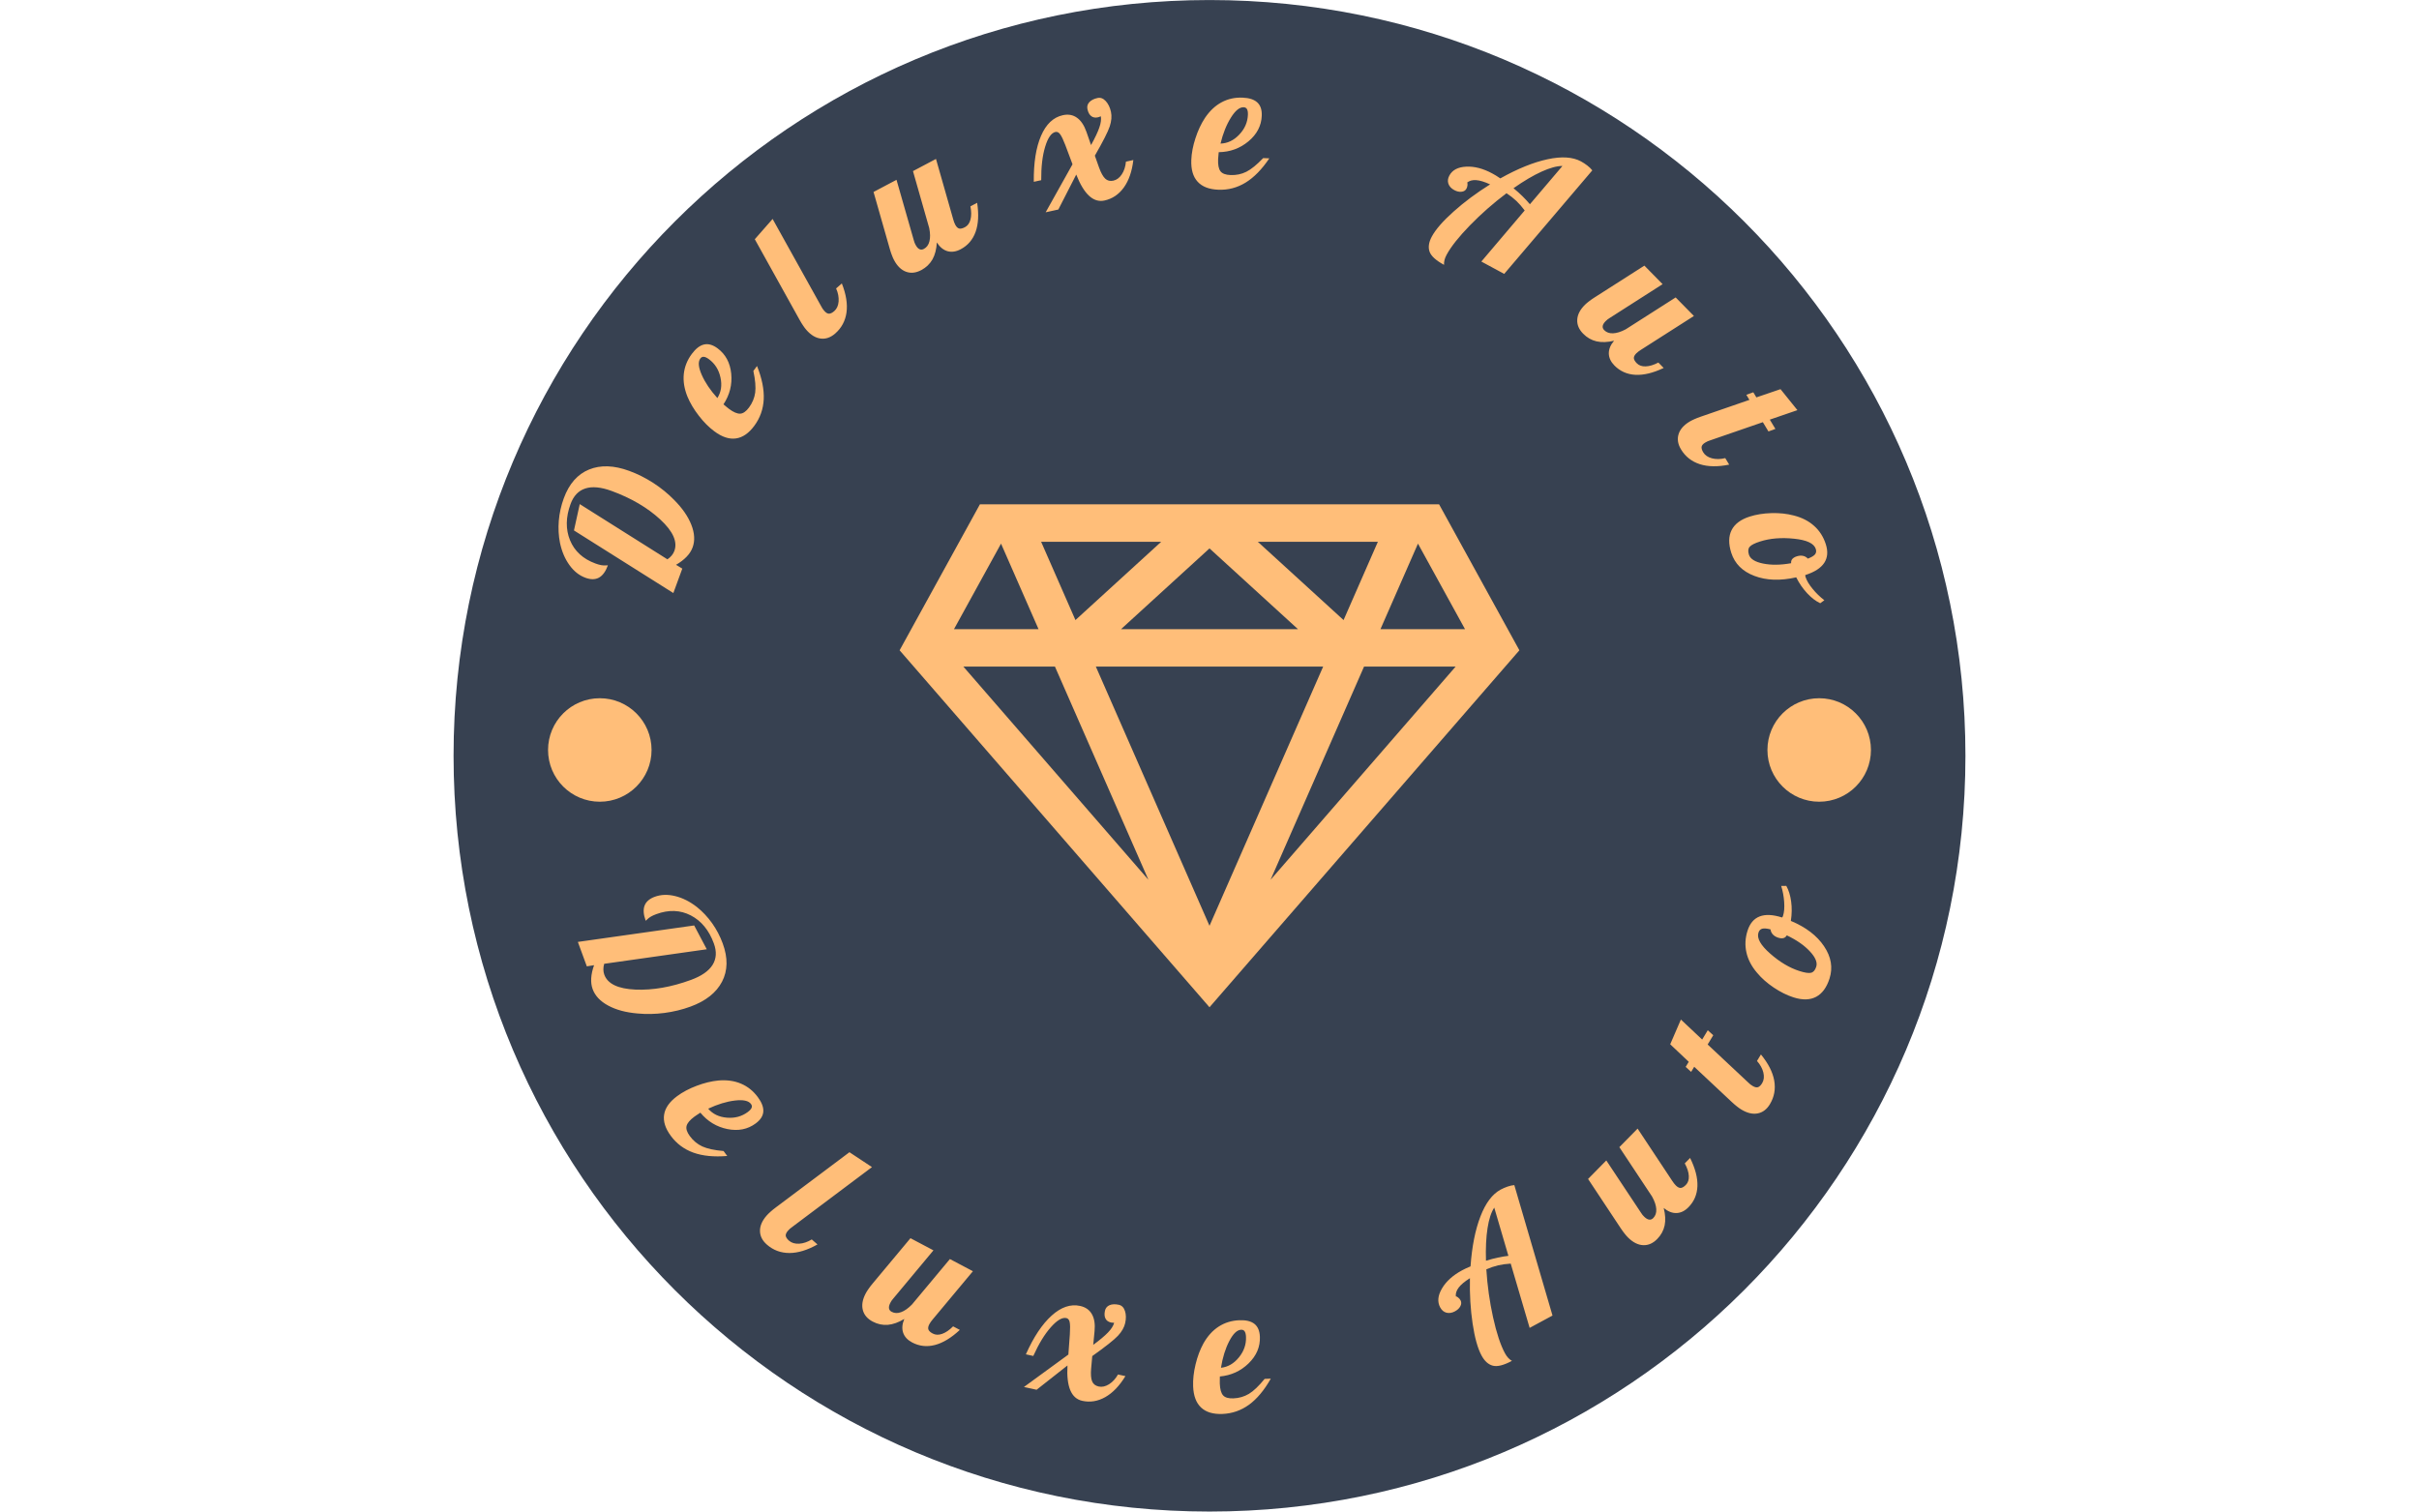
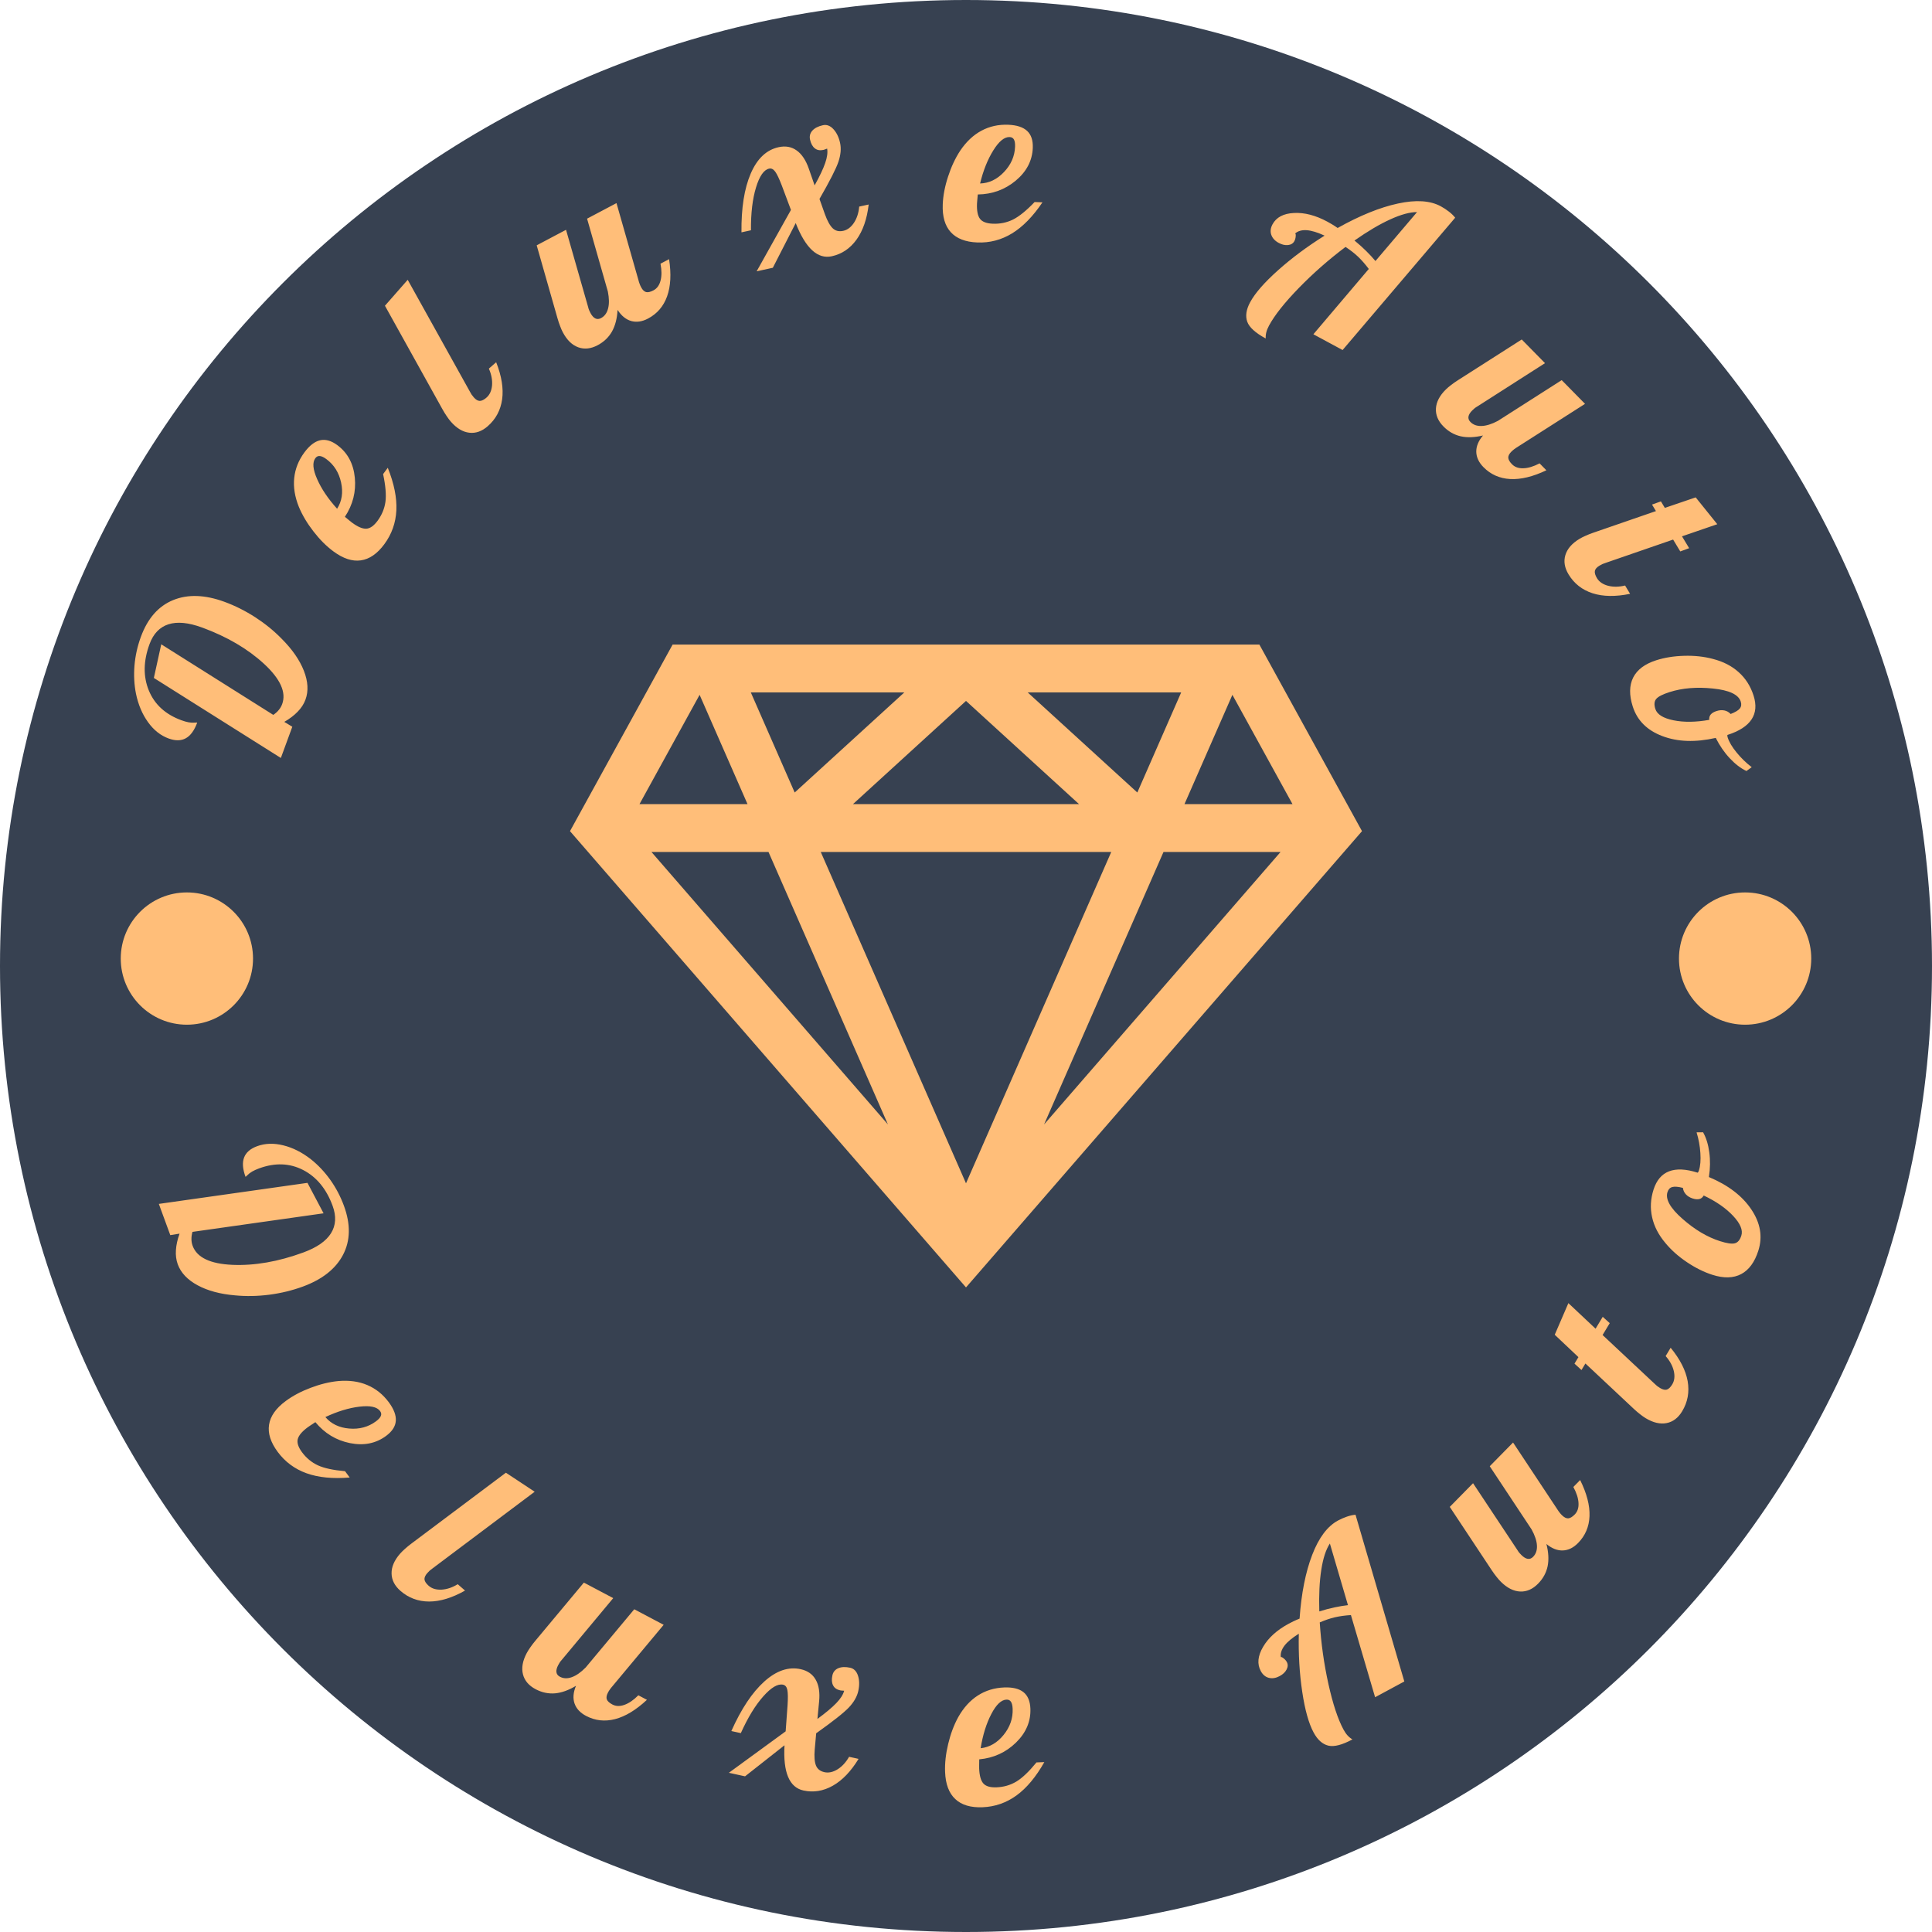
- <svg xmlns="http://www.w3.org/2000/svg" viewBox="250 281.229 1500 937.651">
+ <svg xmlns="http://www.w3.org/2000/svg" viewBox="531.25 281.25 937.5 937.5">
  <rect width="937.548" height="937.651" style="fill: none; fill-opacity: 0;" y="281.229" x="531.222" />
  <g transform="matrix(0.75, 0, 0, 0.75, 250, 281.25)">
    <svg viewBox="0 0 512 320" data-background-color="#ffbe79" preserveAspectRatio="xMidYMid meet" height="1250" width="2000">
      <g id="tight-bounds" transform="matrix(1,0,0,1,0,0)">
        <svg viewBox="0 0 512 320" height="320" width="512">
          <g>
            <svg />
          </g>
          <g>
            <svg viewBox="0 0 512 320" height="320" width="512">
              <g>
                <path d="M96 160c0-88.366 71.634-160 160-160 88.366 0 160 71.634 160 160 0 88.366-71.634 160-160 160-88.366 0-160-71.634-160-160z" fill="#374151" data-fill-palette-color="tertiary" />
              </g>
              <g transform="matrix(1,0,0,1,116,20)">
                <svg viewBox="0 0 280 280" height="280" width="280">
                  <g>
                    <svg viewBox="0 0 280 280" height="280" width="280">
                      <g>
                        <svg viewBox="0 0 280 280" height="280" width="280">
                          <g>
                            <svg viewBox="0 0 280 280" height="280" width="280">
                              <g>
                                <svg viewBox="0 0 280 280" height="280" width="280">
                                  <g transform="matrix(1,0,0,1,74.40888,86.76231)">
                                    <svg viewBox="0 0 131.182 106.475" height="106.475" width="131.182">
                                      <g>
                                        <svg version="1.1" x="0" y="0" viewBox="0 0 100 81.166" enable-background="new 0 0 100 81.166" width="131.182" height="106.475" class="icon-o-0" data-fill-palette-color="quaternary" id="o-0">
                                          <path d="M87.043 0H50 12.957L0 23.557l50 57.609 50-57.609L87.043 0zM83.635 6.345l7.59 13.801h-13.64L83.635 6.345zM77.168 6.043l-5.537 12.636L57.792 6.043H77.168zM64.273 20.146H50 35.727L50 7.113 64.273 20.146zM42.208 6.043L28.37 18.679 22.832 6.043H42.208zM16.365 6.345l6.05 13.801H8.775L16.365 6.345zM10.288 26.189h14.776l15.078 34.399L10.288 26.189zM31.663 26.189H50h18.338L50 68.022 31.663 26.189zM59.857 60.589l15.078-34.399h14.777L59.857 60.589z" fill="#ffbe79" data-fill-palette-color="quaternary" />
                                        </svg>
                                      </g>
                                    </svg>
                                  </g>
                                  <path d="M27.085 99.566l1.331 0.805-1.897 5.173-21.036-13.255 1.225-5.572 18.555 11.69c0.366-0.244 0.669-0.515 0.909-0.812 0.244-0.289 0.432-0.613 0.563-0.971v0c0.71-1.936-0.287-4.156-2.99-6.66-2.712-2.5-6.139-4.509-10.28-6.028v0c-2.25-0.825-4.105-1.003-5.564-0.534-1.459 0.469-2.505 1.565-3.136 3.289v0c-1.027 2.801-1.064 5.362-0.112 7.682 0.955 2.314 2.75 3.954 5.384 4.92v0c0.455 0.167 0.86 0.283 1.215 0.347 0.354 0.065 0.716 0.081 1.084 0.049v0c0.113-0.01 0.187-0.015 0.224-0.016 0.043 0.001 0.078 0.007 0.103 0.016v0c-0.475 1.295-1.104 2.159-1.888 2.591-0.784 0.432-1.737 0.443-2.859 0.031v0c-1.321-0.484-2.453-1.383-3.396-2.696-0.946-1.307-1.611-2.874-1.996-4.702v0c-0.297-1.491-0.38-3.048-0.25-4.673 0.137-1.622 0.49-3.209 1.059-4.761v0c1.124-3.064 2.908-5.093 5.352-6.088 2.436-0.99 5.269-0.893 8.5 0.292v0c1.75 0.642 3.448 1.494 5.095 2.555 1.644 1.068 3.106 2.259 4.385 3.571v0c1.749 1.754 2.971 3.518 3.666 5.294 0.695 1.775 0.783 3.367 0.266 4.777v0c-0.263 0.718-0.692 1.382-1.287 1.993-0.588 0.613-1.33 1.178-2.225 1.693zM35.869 53.729v0c1.702 1.259 2.668 3.052 2.9 5.38 0.226 2.324-0.322 4.488-1.643 6.492v0c0.334 0.272 0.584 0.479 0.752 0.62 0.168 0.141 0.312 0.256 0.432 0.345v0c0.944 0.698 1.729 1.032 2.354 1.002 0.625-0.03 1.248-0.465 1.87-1.305v0c0.711-0.961 1.147-2.01 1.308-3.146 0.152-1.136 0.023-2.666-0.387-4.592v0l0.774-1.046c1.046 2.616 1.519 4.967 1.421 7.051-0.104 2.08-0.769 3.95-1.995 5.608v0c-1.169 1.581-2.461 2.472-3.876 2.674-1.419 0.207-2.938-0.288-4.557-1.486v0c-1.169-0.865-2.272-1.969-3.307-3.312-1.04-1.338-1.846-2.694-2.418-4.069v0c-0.669-1.667-0.924-3.257-0.765-4.769 0.158-1.522 0.72-2.937 1.686-4.243v0c0.836-1.131 1.7-1.8 2.593-2.007 0.901-0.208 1.854 0.059 2.858 0.803zM32.231 55.891v0c-0.516 0.697-0.416 1.854 0.3 3.47 0.717 1.626 1.818 3.26 3.304 4.903v0c0.799-1.252 1.019-2.698 0.661-4.339-0.354-1.646-1.165-2.938-2.432-3.876v0c-0.434-0.321-0.799-0.493-1.096-0.517-0.292-0.029-0.538 0.09-0.737 0.359zM54.672 49.837v0c-0.215-0.247-0.442-0.548-0.679-0.903-0.238-0.345-0.477-0.734-0.719-1.167v0l-9.515-17.127 3.77-4.294 10.26 18.448c0.107 0.206 0.213 0.39 0.318 0.552 0.11 0.158 0.233 0.313 0.367 0.468v0c0.337 0.386 0.667 0.583 0.991 0.59 0.324-0.002 0.698-0.187 1.119-0.555v0c0.535-0.467 0.84-1.145 0.916-2.035 0.066-0.891-0.111-1.81-0.53-2.759v0l1.211-1.056c0.904 2.283 1.234 4.328 0.99 6.135-0.254 1.807-1.053 3.296-2.396 4.468v0c-0.962 0.839-1.979 1.196-3.049 1.069-1.08-0.127-2.098-0.739-3.054-1.834zM79.545 32.69v0c0.591-0.313 0.982-0.844 1.173-1.594 0.197-0.753 0.184-1.689-0.037-2.807v0l-3.443-12.071 4.871-2.577 3.647 12.786c0.057 0.225 0.121 0.426 0.192 0.605 0.065 0.182 0.146 0.363 0.242 0.544v0c0.239 0.453 0.516 0.72 0.829 0.801 0.316 0.072 0.722-0.023 1.217-0.285v0c0.585-0.31 0.976-0.849 1.172-1.616 0.205-0.765 0.202-1.698-0.009-2.799v0l1.421-0.752c0.377 2.45 0.267 4.505-0.33 6.165-0.594 1.651-1.646 2.875-3.155 3.673v0c-0.972 0.514-1.895 0.651-2.771 0.412-0.879-0.246-1.637-0.86-2.274-1.845v0c-0.08 1.425-0.39 2.62-0.93 3.586-0.549 0.962-1.34 1.717-2.371 2.263v0c-1.129 0.597-2.2 0.712-3.213 0.344-1.023-0.371-1.874-1.198-2.554-2.484v0c-0.153-0.29-0.305-0.634-0.454-1.034-0.153-0.39-0.297-0.824-0.433-1.301v0l-3.443-12.07 4.861-2.572 3.656 12.78c0.048 0.207 0.104 0.386 0.168 0.537 0.065 0.151 0.138 0.305 0.222 0.462v0c0.239 0.453 0.506 0.752 0.799 0.898 0.293 0.146 0.609 0.13 0.947-0.049zM116.31 0.737v0c0.62-0.136 1.195 0.081 1.725 0.65 0.531 0.576 0.901 1.337 1.108 2.284v0c0.201 0.92 0.113 1.953-0.265 3.099-0.38 1.139-1.428 3.199-3.145 6.181v0l0.901 2.539c0.404 1.114 0.836 1.889 1.296 2.327 0.458 0.431 1.037 0.57 1.737 0.417v0c0.694-0.152 1.288-0.6 1.782-1.344 0.486-0.749 0.773-1.64 0.861-2.673v0l1.571-0.344c-0.283 2.41-0.956 4.35-2.018 5.82-1.062 1.47-2.427 2.387-4.095 2.752v0c-1.167 0.255-2.249-0.074-3.246-0.989-0.997-0.914-1.906-2.417-2.727-4.508v0l-3.79 7.402-2.681 0.587 5.681-10.165-1.516-4.051c-0.424-1.109-0.787-1.872-1.088-2.288-0.301-0.416-0.638-0.584-1.011-0.502v0c-0.874 0.191-1.597 1.23-2.17 3.117-0.579 1.888-0.859 4.252-0.838 7.092v0l-1.571 0.344c-0.045-4.009 0.465-7.252 1.53-9.729 1.066-2.477 2.606-3.935 4.62-4.376v0c1.147-0.251 2.144-0.071 2.991 0.541 0.852 0.603 1.523 1.61 2.013 3.019v0l0.962 2.767c0.842-1.519 1.425-2.751 1.749-3.696 0.331-0.946 0.439-1.746 0.325-2.398v0c-0.168 0.065-0.297 0.114-0.387 0.147-0.084 0.032-0.162 0.056-0.236 0.073v0c-0.574 0.126-1.047 0.037-1.421-0.266-0.379-0.294-0.642-0.779-0.79-1.452v0c-0.124-0.567 0.008-1.064 0.397-1.492 0.39-0.421 0.972-0.716 1.746-0.885zM151.062 4.492v0c-0.083 2.115-1.022 3.923-2.818 5.424-1.794 1.494-3.892 2.259-6.291 2.294v0c-0.037 0.429-0.067 0.752-0.089 0.97-0.022 0.218-0.036 0.402-0.043 0.552v0c-0.046 1.173 0.119 2.01 0.496 2.51 0.377 0.5 1.087 0.771 2.13 0.811v0c1.194 0.047 2.306-0.182 3.338-0.688 1.025-0.513 2.218-1.481 3.579-2.903v0l1.3 0.051c-1.575 2.336-3.252 4.05-5.031 5.142-1.778 1.085-3.698 1.586-5.758 1.505v0c-1.965-0.077-3.429-0.644-4.391-1.7-0.97-1.056-1.415-2.591-1.336-4.604v0c0.057-1.453 0.35-2.986 0.879-4.598 0.521-1.613 1.189-3.042 2.003-4.287v0c1.002-1.491 2.173-2.596 3.513-3.316 1.347-0.726 2.833-1.057 4.457-0.992v0c1.405 0.055 2.444 0.394 3.117 1.014 0.679 0.628 0.994 1.566 0.945 2.815zM147.227 2.701v0c-0.866-0.034-1.767 0.699-2.7 2.2-0.941 1.507-1.672 3.337-2.195 5.489v0c1.484-0.044 2.804-0.675 3.959-1.894 1.162-1.218 1.774-2.615 1.836-4.191v0c0.021-0.539-0.042-0.938-0.188-1.197-0.14-0.258-0.377-0.394-0.712-0.407zM207.818 23.235l6.888-8.106c-1.185-0.003-2.658 0.397-4.418 1.2-1.766 0.8-3.747 1.97-5.943 3.508v0c0.727 0.594 1.378 1.178 1.953 1.752 0.572 0.565 1.079 1.114 1.52 1.646zM218.627 14.161v0c0.469 0.253 0.916 0.545 1.343 0.876 0.433 0.334 0.784 0.675 1.054 1.022v0l-18.647 21.918-4.84-2.612 9.177-10.817c-0.587-0.782-1.176-1.457-1.77-2.026-0.596-0.562-1.29-1.103-2.08-1.622v0c-2.781 2.091-5.355 4.353-7.722 6.783-2.367 2.431-4.018 4.512-4.952 6.243v0c-0.217 0.403-0.368 0.775-0.451 1.117-0.087 0.349-0.119 0.688-0.096 1.019v0c-1.706-0.921-2.727-1.848-3.062-2.781-0.331-0.939-0.171-2.012 0.481-3.22v0c0.811-1.502 2.347-3.264 4.61-5.286 2.266-2.028 4.84-3.944 7.722-5.748v0c-1.181-0.544-2.167-0.844-2.959-0.899-0.802-0.053-1.441 0.126-1.919 0.536v0c0.09 0.049 0.12 0.216 0.09 0.502-0.024 0.289-0.096 0.545-0.217 0.768v0c-0.208 0.385-0.558 0.603-1.051 0.654-0.487 0.055-1.002-0.063-1.542-0.355v0c-0.625-0.337-1.036-0.784-1.232-1.34-0.19-0.553-0.122-1.133 0.205-1.739v0c0.629-1.166 1.813-1.792 3.55-1.878 1.741-0.092 3.588 0.388 5.541 1.442v0c0.228 0.123 0.483 0.269 0.766 0.437 0.288 0.171 0.598 0.373 0.929 0.606v0c3.66-2.052 6.983-3.401 9.97-4.047 2.98-0.649 5.348-0.501 7.102 0.447zM223.546 49.888v0c0.469 0.477 1.09 0.7 1.862 0.667 0.778-0.027 1.671-0.307 2.68-0.839v0l10.579-6.755 3.864 3.929-11.206 7.155c-0.199 0.119-0.374 0.238-0.525 0.358-0.155 0.115-0.306 0.244-0.452 0.387v0c-0.365 0.359-0.542 0.7-0.53 1.024 0.021 0.324 0.228 0.685 0.621 1.084v0c0.464 0.472 1.093 0.692 1.885 0.66 0.792-0.022 1.685-0.292 2.679-0.81v0l1.127 1.147c-2.239 1.063-4.24 1.546-6.001 1.448-1.752-0.097-3.226-0.754-4.423-1.97v0c-0.771-0.784-1.167-1.63-1.188-2.538-0.016-0.913 0.356-1.815 1.116-2.706v0c-1.388 0.331-2.622 0.376-3.702 0.135-1.079-0.25-2.028-0.792-2.847-1.624v0c-0.895-0.91-1.312-1.904-1.249-2.98 0.062-1.086 0.612-2.139 1.648-3.158v0c0.234-0.23 0.521-0.474 0.861-0.732 0.33-0.258 0.704-0.52 1.122-0.787v0l10.58-6.755 3.856 3.922-11.199 7.162c-0.184 0.105-0.34 0.21-0.466 0.315-0.126 0.105-0.253 0.22-0.379 0.344v0c-0.365 0.359-0.576 0.7-0.632 1.023-0.056 0.323 0.05 0.621 0.319 0.894zM253.626 63.574l1.474-0.531 0.651 1.079 5.109-1.741 3.577 4.444-5.846 2.007 1.185 1.964-1.469 0.539-1.185-1.964-11.087 3.827c-0.221 0.07-0.421 0.142-0.598 0.218-0.174 0.081-0.349 0.175-0.525 0.28v0c-0.439 0.264-0.69 0.555-0.753 0.873-0.054 0.32 0.063 0.719 0.352 1.199v0c0.367 0.608 0.982 1.026 1.846 1.255 0.866 0.219 1.802 0.205 2.808-0.043v0l0.83 1.377c-2.405 0.494-4.477 0.463-6.214-0.092-1.735-0.564-3.063-1.609-3.983-3.135v0c-0.659-1.093-0.834-2.156-0.524-3.188 0.313-1.042 1.092-1.938 2.337-2.689v0c0.281-0.169 0.616-0.34 1.007-0.512 0.381-0.174 0.806-0.343 1.274-0.505v0l10.385-3.584zM254.33 89.358v0c1.385-0.443 2.927-0.688 4.625-0.736 1.698-0.048 3.275 0.122 4.732 0.51v0c1.724 0.438 3.156 1.174 4.297 2.207 1.145 1.025 1.965 2.315 2.461 3.869v0c0.497 1.554 0.384 2.873-0.338 3.957-0.72 1.09-2.052 1.946-3.996 2.567v0c-0.011 0.054-0.014 0.112-0.009 0.175 0.008 0.069 0.027 0.153 0.059 0.25v0c0.239 0.748 0.734 1.579 1.484 2.493 0.742 0.91 1.573 1.716 2.493 2.419v0l-0.873 0.633c-0.945-0.444-1.864-1.146-2.759-2.107-0.901-0.959-1.676-2.084-2.325-3.375v0c-3.369 0.761-6.319 0.66-8.848-0.302-2.527-0.956-4.16-2.588-4.898-4.897v0c-0.605-1.893-0.581-3.491 0.07-4.796 0.658-1.307 1.933-2.262 3.825-2.867zM268.324 96.209v0c-0.374-1.171-1.906-1.893-4.595-2.167-2.685-0.282-5.084-0.085-7.197 0.59v0c-1.138 0.364-1.872 0.738-2.201 1.123-0.335 0.387-0.386 0.944-0.153 1.672v0c0.289 0.904 1.292 1.53 3.008 1.878 1.717 0.348 3.69 0.323 5.921-0.075v0c-0.036-0.361 0.047-0.66 0.251-0.897 0.204-0.237 0.524-0.425 0.96-0.565v0c0.462-0.148 0.896-0.179 1.303-0.094 0.398 0.081 0.74 0.276 1.026 0.586v0c0.759-0.293 1.265-0.594 1.517-0.904 0.252-0.31 0.306-0.693 0.16-1.147zM9.74 184.331l-1.535 0.246-1.897-5.173 24.619-3.486 2.667 5.044-21.714 3.075c-0.121 0.423-0.177 0.825-0.169 1.207 0 0.378 0.066 0.746 0.198 1.106v0c0.71 1.936 2.905 2.985 6.587 3.148 3.685 0.154 7.598-0.528 11.74-2.047v0c2.25-0.825 3.78-1.888 4.59-3.189 0.81-1.301 0.899-2.813 0.267-4.537v0c-1.027-2.801-2.654-4.779-4.881-5.934-2.224-1.148-4.654-1.239-7.289-0.272v0c-0.455 0.167-0.839 0.34-1.151 0.52-0.312 0.18-0.598 0.401-0.858 0.664v0c-0.08 0.08-0.133 0.132-0.16 0.157-0.034 0.027-0.063 0.045-0.09 0.054v0c-0.475-1.295-0.553-2.361-0.234-3.197 0.319-0.837 1.039-1.461 2.161-1.872v0c1.321-0.484 2.765-0.53 4.334-0.139 1.567 0.385 3.087 1.151 4.562 2.298v0c1.19 0.945 2.261 2.08 3.212 3.404 0.944 1.326 1.701 2.765 2.27 4.316v0c1.124 3.064 1.074 5.766-0.148 8.105-1.218 2.33-3.443 4.088-6.673 5.272v0c-1.75 0.642-3.597 1.09-5.54 1.344-1.945 0.248-3.83 0.284-5.654 0.11v0c-2.469-0.207-4.542-0.764-6.219-1.669-1.677-0.905-2.774-2.062-3.291-3.473v0c-0.263-0.718-0.365-1.502-0.306-2.353 0.053-0.848 0.253-1.758 0.602-2.729zM43.956 217.827v0c-1.702 1.259-3.699 1.658-5.993 1.197-2.288-0.464-4.197-1.622-5.727-3.471v0c-0.358 0.239-0.629 0.418-0.813 0.537-0.184 0.119-0.336 0.223-0.456 0.313v0c-0.944 0.698-1.493 1.351-1.648 1.957-0.154 0.607 0.079 1.33 0.7 2.17v0c0.711 0.961 1.586 1.685 2.626 2.172 1.041 0.478 2.543 0.803 4.504 0.974v0l0.774 1.046c-2.808 0.234-5.194-0.001-7.159-0.705-1.959-0.708-3.552-1.891-4.777-3.549v0c-1.169-1.581-1.643-3.077-1.423-4.489 0.217-1.417 1.135-2.725 2.755-3.923v0c1.169-0.865 2.548-1.596 4.136-2.193 1.584-0.603 3.117-0.976 4.597-1.12v0c1.79-0.152 3.385 0.07 4.785 0.665 1.409 0.597 2.597 1.548 3.564 2.854v0c0.836 1.131 1.223 2.153 1.159 3.066-0.065 0.923-0.6 1.756-1.604 2.498zM42.953 213.715v0c-0.516-0.697-1.651-0.94-3.406-0.729-1.764 0.209-3.649 0.784-5.654 1.724v0c0.963 1.13 2.282 1.764 3.955 1.902 1.677 0.144 3.15-0.254 4.418-1.191v0c0.434-0.321 0.705-0.619 0.815-0.896 0.114-0.271 0.071-0.541-0.128-0.81zM46.258 237.347v0c0.215-0.247 0.483-0.512 0.802-0.795 0.31-0.282 0.663-0.573 1.059-0.871v0l15.674-11.755 4.767 3.152-16.882 12.672c-0.189 0.134-0.357 0.264-0.504 0.39-0.141 0.131-0.279 0.273-0.413 0.428v0c-0.337 0.386-0.487 0.74-0.45 1.061 0.046 0.321 0.28 0.666 0.702 1.034v0c0.535 0.467 1.249 0.677 2.141 0.63 0.891-0.056 1.778-0.356 2.66-0.9v0l1.212 1.057c-2.139 1.206-4.12 1.811-5.945 1.814-1.825-0.006-3.409-0.595-4.751-1.766v0c-0.962-0.839-1.454-1.798-1.474-2.876-0.021-1.087 0.446-2.179 1.402-3.275zM72.736 257.719v0c0.591 0.313 1.251 0.337 1.977 0.072 0.733-0.261 1.5-0.798 2.3-1.61v0l8.042-9.637 4.87 2.576-8.517 10.209c-0.154 0.174-0.284 0.34-0.392 0.499-0.114 0.156-0.218 0.325-0.314 0.506v0c-0.239 0.453-0.305 0.831-0.196 1.137 0.118 0.302 0.425 0.584 0.92 0.845v0c0.585 0.31 1.251 0.33 1.996 0.06 0.748-0.261 1.518-0.788 2.309-1.583v0l1.421 0.752c-1.813 1.69-3.574 2.755-5.282 3.196-1.699 0.437-3.303 0.257-4.812-0.541v0c-0.972-0.514-1.605-1.201-1.9-2.06-0.292-0.865-0.21-1.837 0.246-2.917v0c-1.223 0.735-2.386 1.152-3.488 1.248-1.105 0.088-2.173-0.142-3.204-0.687v0c-1.129-0.597-1.826-1.418-2.093-2.462-0.269-1.054-0.063-2.223 0.617-3.509v0c0.153-0.29 0.353-0.609 0.599-0.958 0.237-0.346 0.514-0.709 0.832-1.089v0l8.041-9.638 4.862 2.572-8.509 10.213c-0.144 0.156-0.26 0.302-0.349 0.441-0.089 0.138-0.175 0.286-0.258 0.443v0c-0.239 0.453-0.337 0.841-0.292 1.166 0.044 0.325 0.236 0.577 0.574 0.756zM120.811 256.229v0c0.62 0.136 1.052 0.573 1.297 1.311 0.242 0.745 0.26 1.591 0.052 2.538v0c-0.201 0.92-0.713 1.822-1.535 2.704-0.821 0.876-2.634 2.31-5.439 4.304v0l-0.242 2.683c-0.098 1.181-0.029 2.066 0.206 2.655 0.236 0.583 0.704 0.951 1.404 1.104v0c0.694 0.152 1.42-0.007 2.18-0.476 0.755-0.478 1.388-1.168 1.9-2.07v0l1.571 0.344c-1.264 2.072-2.686 3.553-4.265 4.445-1.579 0.892-3.202 1.155-4.87 0.79v0c-1.167-0.255-2.013-1.007-2.536-2.253-0.524-1.247-0.722-2.992-0.595-5.236v0l-6.535 5.144-2.681-0.587 9.406-6.864 0.315-4.313c0.078-1.185 0.067-2.03-0.033-2.534-0.099-0.504-0.336-0.797-0.709-0.878v0c-0.874-0.191-1.965 0.451-3.273 1.925-1.315 1.474-2.556 3.505-3.724 6.094v0l-1.571-0.343c1.633-3.662 3.451-6.395 5.454-8.201 2.003-1.805 4.011-2.488 6.025-2.046v0c1.147 0.251 1.978 0.831 2.492 1.74 0.522 0.904 0.711 2.099 0.568 3.584v0l-0.282 2.916c1.399-1.029 2.444-1.905 3.133-2.628 0.696-0.721 1.128-1.403 1.297-2.043v0c-0.179-0.011-0.317-0.02-0.414-0.028-0.09-0.006-0.171-0.016-0.244-0.032v0c-0.574-0.126-0.967-0.404-1.18-0.835-0.221-0.426-0.258-0.976-0.111-1.65v0c0.124-0.567 0.452-0.963 0.983-1.189 0.53-0.219 1.182-0.245 1.956-0.075zM150.665 262.994v0c0.083 2.115-0.71 3.991-2.381 5.629-1.671 1.631-3.702 2.558-6.091 2.782v0c-0.004 0.431-0.008 0.755-0.013 0.974-0.005 0.219-0.005 0.403 0.001 0.553v0c0.046 1.173 0.277 1.995 0.692 2.464 0.415 0.469 1.144 0.683 2.188 0.641v0c1.194-0.047 2.285-0.363 3.273-0.949 0.981-0.592 2.094-1.651 3.339-3.176v0l1.3-0.051c-1.386 2.453-2.923 4.294-4.61 5.522-1.687 1.221-3.561 1.873-5.622 1.954v0c-1.965 0.077-3.469-0.372-4.512-1.35-1.05-0.977-1.614-2.471-1.693-4.484v0c-0.057-1.453 0.114-3.004 0.513-4.653 0.393-1.649 0.946-3.126 1.66-4.431v0c0.881-1.565 1.962-2.759 3.241-3.582 1.286-0.83 2.741-1.276 4.365-1.341v0c1.405-0.055 2.468 0.2 3.187 0.766 0.726 0.573 1.114 1.483 1.163 2.732zM146.702 261.51v0c-0.866 0.034-1.706 0.836-2.519 2.406-0.819 1.577-1.405 3.458-1.756 5.645v0c1.476-0.161 2.742-0.894 3.798-2.2 1.062-1.306 1.562-2.747 1.501-4.323v0c-0.021-0.539-0.115-0.932-0.283-1.178-0.16-0.247-0.407-0.363-0.741-0.35zM203.265 245.864l-2.995-10.208c-0.653 0.989-1.127 2.439-1.422 4.352-0.301 1.916-0.411 4.213-0.33 6.893v0c0.895-0.282 1.741-0.505 2.536-0.67 0.786-0.168 1.523-0.29 2.211-0.367zM201.613 231.848v0c0.469-0.253 0.958-0.467 1.469-0.642 0.517-0.178 0.995-0.285 1.434-0.319v0l8.084 27.617-4.84 2.612-4.004-13.608c-0.976 0.061-1.864 0.183-2.664 0.367-0.798 0.19-1.63 0.472-2.499 0.848v0c0.221 3.473 0.699 6.866 1.431 10.178 0.733 3.313 1.566 5.835 2.5 7.566v0c0.217 0.403 0.446 0.733 0.686 0.991 0.243 0.264 0.51 0.477 0.799 0.64v0c-1.706 0.921-3.041 1.265-4.004 1.032-0.967-0.239-1.776-0.962-2.428-2.17v0c-0.811-1.502-1.44-3.754-1.888-6.755-0.451-3.007-0.64-6.211-0.566-9.61v0c-1.103 0.688-1.895 1.348-2.376 1.981-0.484 0.641-0.686 1.274-0.605 1.897v0c0.09-0.049 0.246 0.018 0.469 0.201 0.229 0.179 0.403 0.38 0.523 0.602v0c0.208 0.385 0.198 0.797-0.03 1.239-0.222 0.438-0.603 0.802-1.144 1.094v0c-0.625 0.337-1.224 0.435-1.796 0.294-0.567-0.144-1.014-0.52-1.341-1.126v0c-0.629-1.166-0.503-2.499 0.379-3.999 0.879-1.506 2.294-2.786 4.247-3.84v0c0.228-0.123 0.49-0.257 0.785-0.4 0.301-0.147 0.64-0.295 1.017-0.444v0c0.294-4.185 0.991-7.703 2.09-10.554 1.093-2.848 2.517-4.745 4.272-5.692zM233.929 237.859v0c0.469-0.477 0.681-1.102 0.636-1.874-0.04-0.777-0.335-1.665-0.885-2.665v0l-6.931-10.464 3.863-3.929 7.342 11.084c0.122 0.197 0.245 0.37 0.367 0.519 0.117 0.154 0.249 0.302 0.395 0.445v0c0.365 0.359 0.709 0.53 1.032 0.513 0.323-0.027 0.681-0.24 1.074-0.639v0c0.464-0.472 0.674-1.104 0.629-1.896-0.036-0.792-0.321-1.68-0.855-2.665v0l1.127-1.146c1.1 2.221 1.617 4.213 1.549 5.976-0.067 1.753-0.699 3.238-1.896 4.455v0c-0.771 0.784-1.61 1.194-2.517 1.231-0.912 0.032-1.82-0.325-2.725-1.071v0c0.354 1.383 0.42 2.616 0.198 3.699-0.232 1.083-0.758 2.041-1.577 2.874v0c-0.895 0.91-1.881 1.344-2.958 1.3-1.087-0.044-2.148-0.576-3.186-1.596v0c-0.234-0.23-0.482-0.513-0.745-0.848-0.263-0.326-0.532-0.696-0.806-1.109v0l-6.932-10.464 3.856-3.922 7.35 11.077c0.108 0.183 0.215 0.336 0.322 0.461 0.107 0.125 0.224 0.249 0.351 0.373v0c0.365 0.359 0.71 0.564 1.034 0.615 0.324 0.05 0.62-0.061 0.888-0.334zM241.943 206.918l-1.157-1.057 0.651-1.078-3.924-3.706 2.261-5.238 4.503 4.234 1.185-1.965 1.162 1.048-1.185 1.965 8.559 8.019c0.165 0.163 0.322 0.306 0.471 0.428 0.153 0.116 0.317 0.227 0.493 0.333v0c0.439 0.264 0.813 0.351 1.123 0.259 0.308-0.101 0.607-0.391 0.896-0.871v0c0.367-0.608 0.45-1.347 0.25-2.217-0.21-0.868-0.66-1.689-1.349-2.464v0l0.83-1.377c1.559 1.897 2.499 3.743 2.819 5.539 0.311 1.798 0.006 3.46-0.914 4.986v0c-0.659 1.093-1.518 1.744-2.576 1.951-1.067 0.21-2.223-0.061-3.468-0.812v0c-0.281-0.169-0.588-0.387-0.923-0.652-0.332-0.256-0.679-0.553-1.041-0.891v0l-8.015-7.513zM263.617 191.146v0c-1.385-0.443-2.784-1.137-4.195-2.082-1.411-0.945-2.598-1.998-3.56-3.159v0c-1.151-1.357-1.891-2.787-2.221-4.29-0.338-1.499-0.259-3.025 0.238-4.579v0c0.497-1.554 1.353-2.564 2.569-3.028 1.218-0.471 2.8-0.396 4.745 0.225v0c0.041-0.037 0.077-0.083 0.108-0.137 0.034-0.061 0.066-0.14 0.097-0.238v0c0.239-0.748 0.318-1.712 0.236-2.892-0.077-1.172-0.287-2.31-0.629-3.415v0l1.079-0.011c0.512 0.909 0.854 2.015 1.026 3.317 0.178 1.304 0.158 2.67-0.062 4.098v0c3.187 1.333 5.531 3.125 7.034 5.376 1.505 2.244 1.889 4.521 1.151 6.829v0c-0.605 1.893-1.55 3.182-2.837 3.868-1.293 0.683-2.887 0.723-4.779 0.118zM256.187 177.451v0c-0.374 1.171 0.455 2.647 2.488 4.429 2.024 1.786 4.093 3.017 6.206 3.692v0c1.138 0.364 1.953 0.484 2.444 0.361 0.497-0.121 0.862-0.545 1.095-1.273v0c0.289-0.904-0.165-1.995-1.363-3.274-1.197-1.278-2.82-2.402-4.868-3.372v0c-0.18 0.315-0.421 0.511-0.725 0.585-0.304 0.075-0.673 0.043-1.109-0.096v0c-0.462-0.148-0.834-0.374-1.116-0.679-0.278-0.297-0.443-0.654-0.496-1.073v0c-0.789-0.202-1.375-0.249-1.76-0.143-0.385 0.106-0.65 0.387-0.796 0.843zM0 138.768c0-6.05 4.904-10.954 10.954-10.954 6.05 0 10.954 4.904 10.955 10.954 0 6.05-4.904 10.954-10.955 10.955-6.05 0-10.954-4.904-10.954-10.955zM258.091 138.768c0-6.05 4.904-10.954 10.955-10.954 6.05 0 10.954 4.904 10.954 10.954 0 6.05-4.904 10.954-10.954 10.955-6.05 0-10.954-4.904-10.955-10.955z" fill="#ffbe79" data-fill-palette-color="quaternary" />
                                </svg>
                              </g>
                            </svg>
                          </g>
                        </svg>
                      </g>
                      <g />
                    </svg>
                  </g>
                </svg>
              </g>
            </svg>
          </g>
        </svg>
        <rect width="512" height="320" fill="none" stroke="none" visibility="hidden" />
      </g>
    </svg>
  </g>
</svg>
